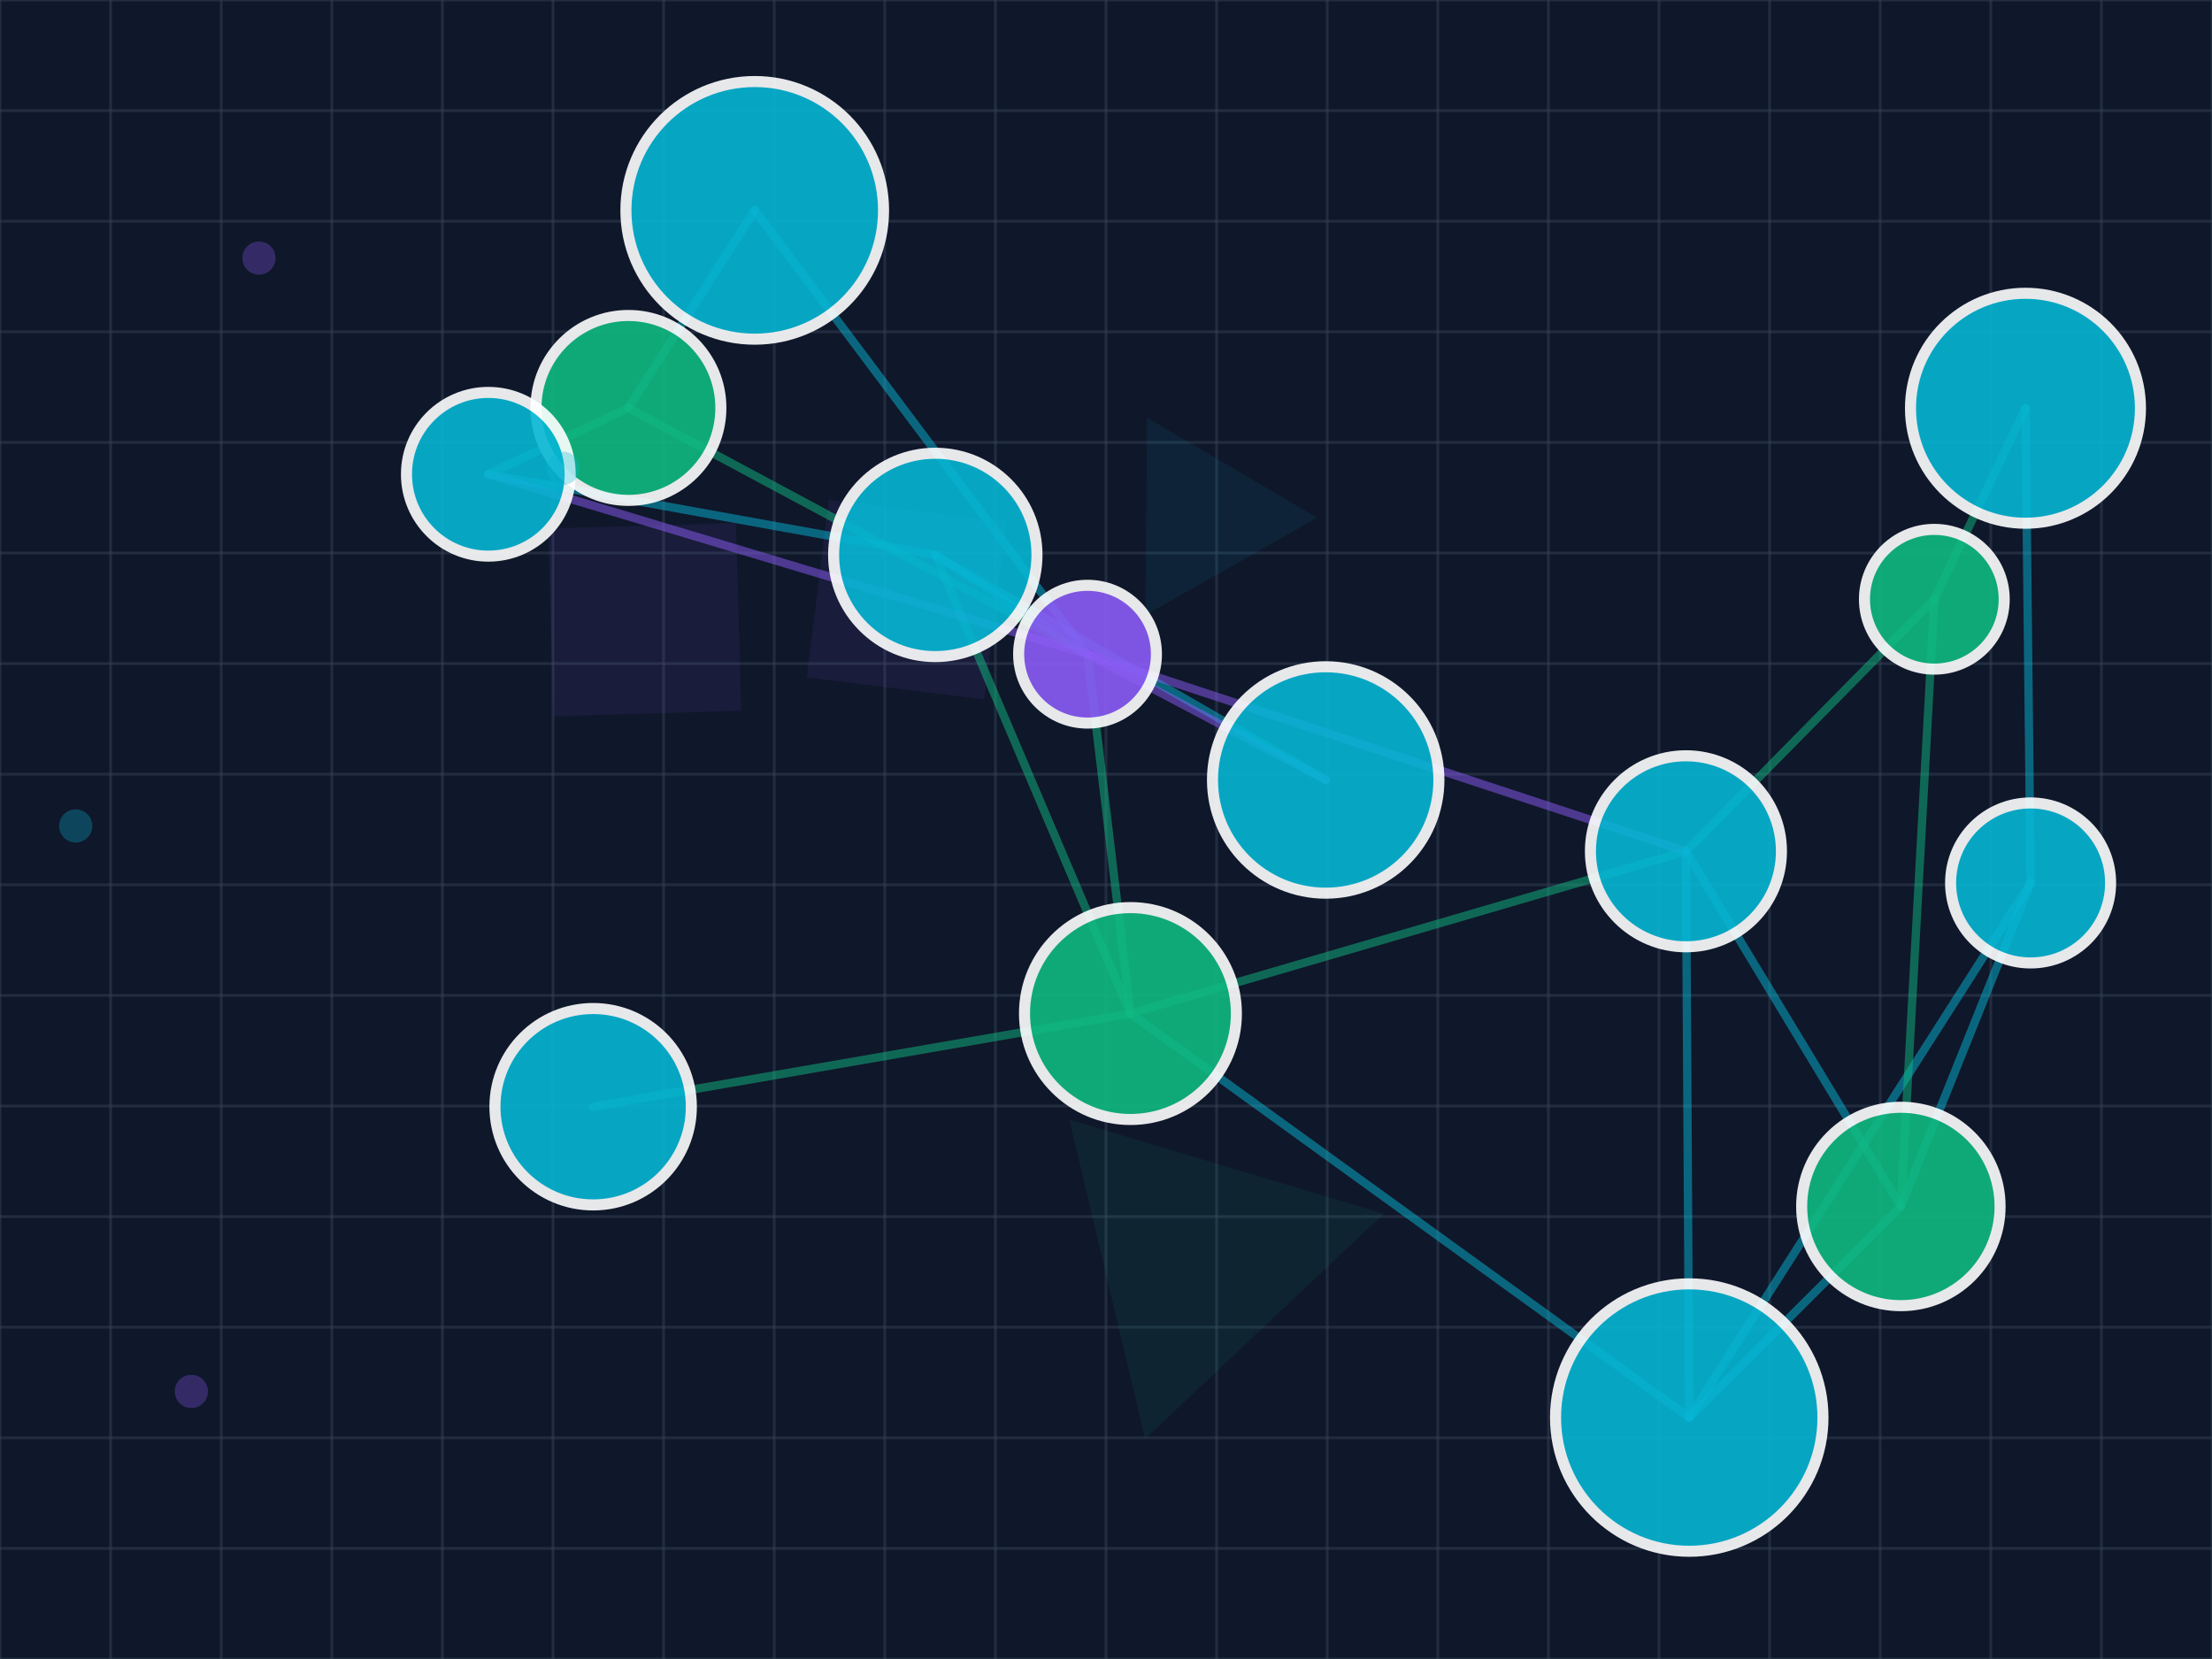
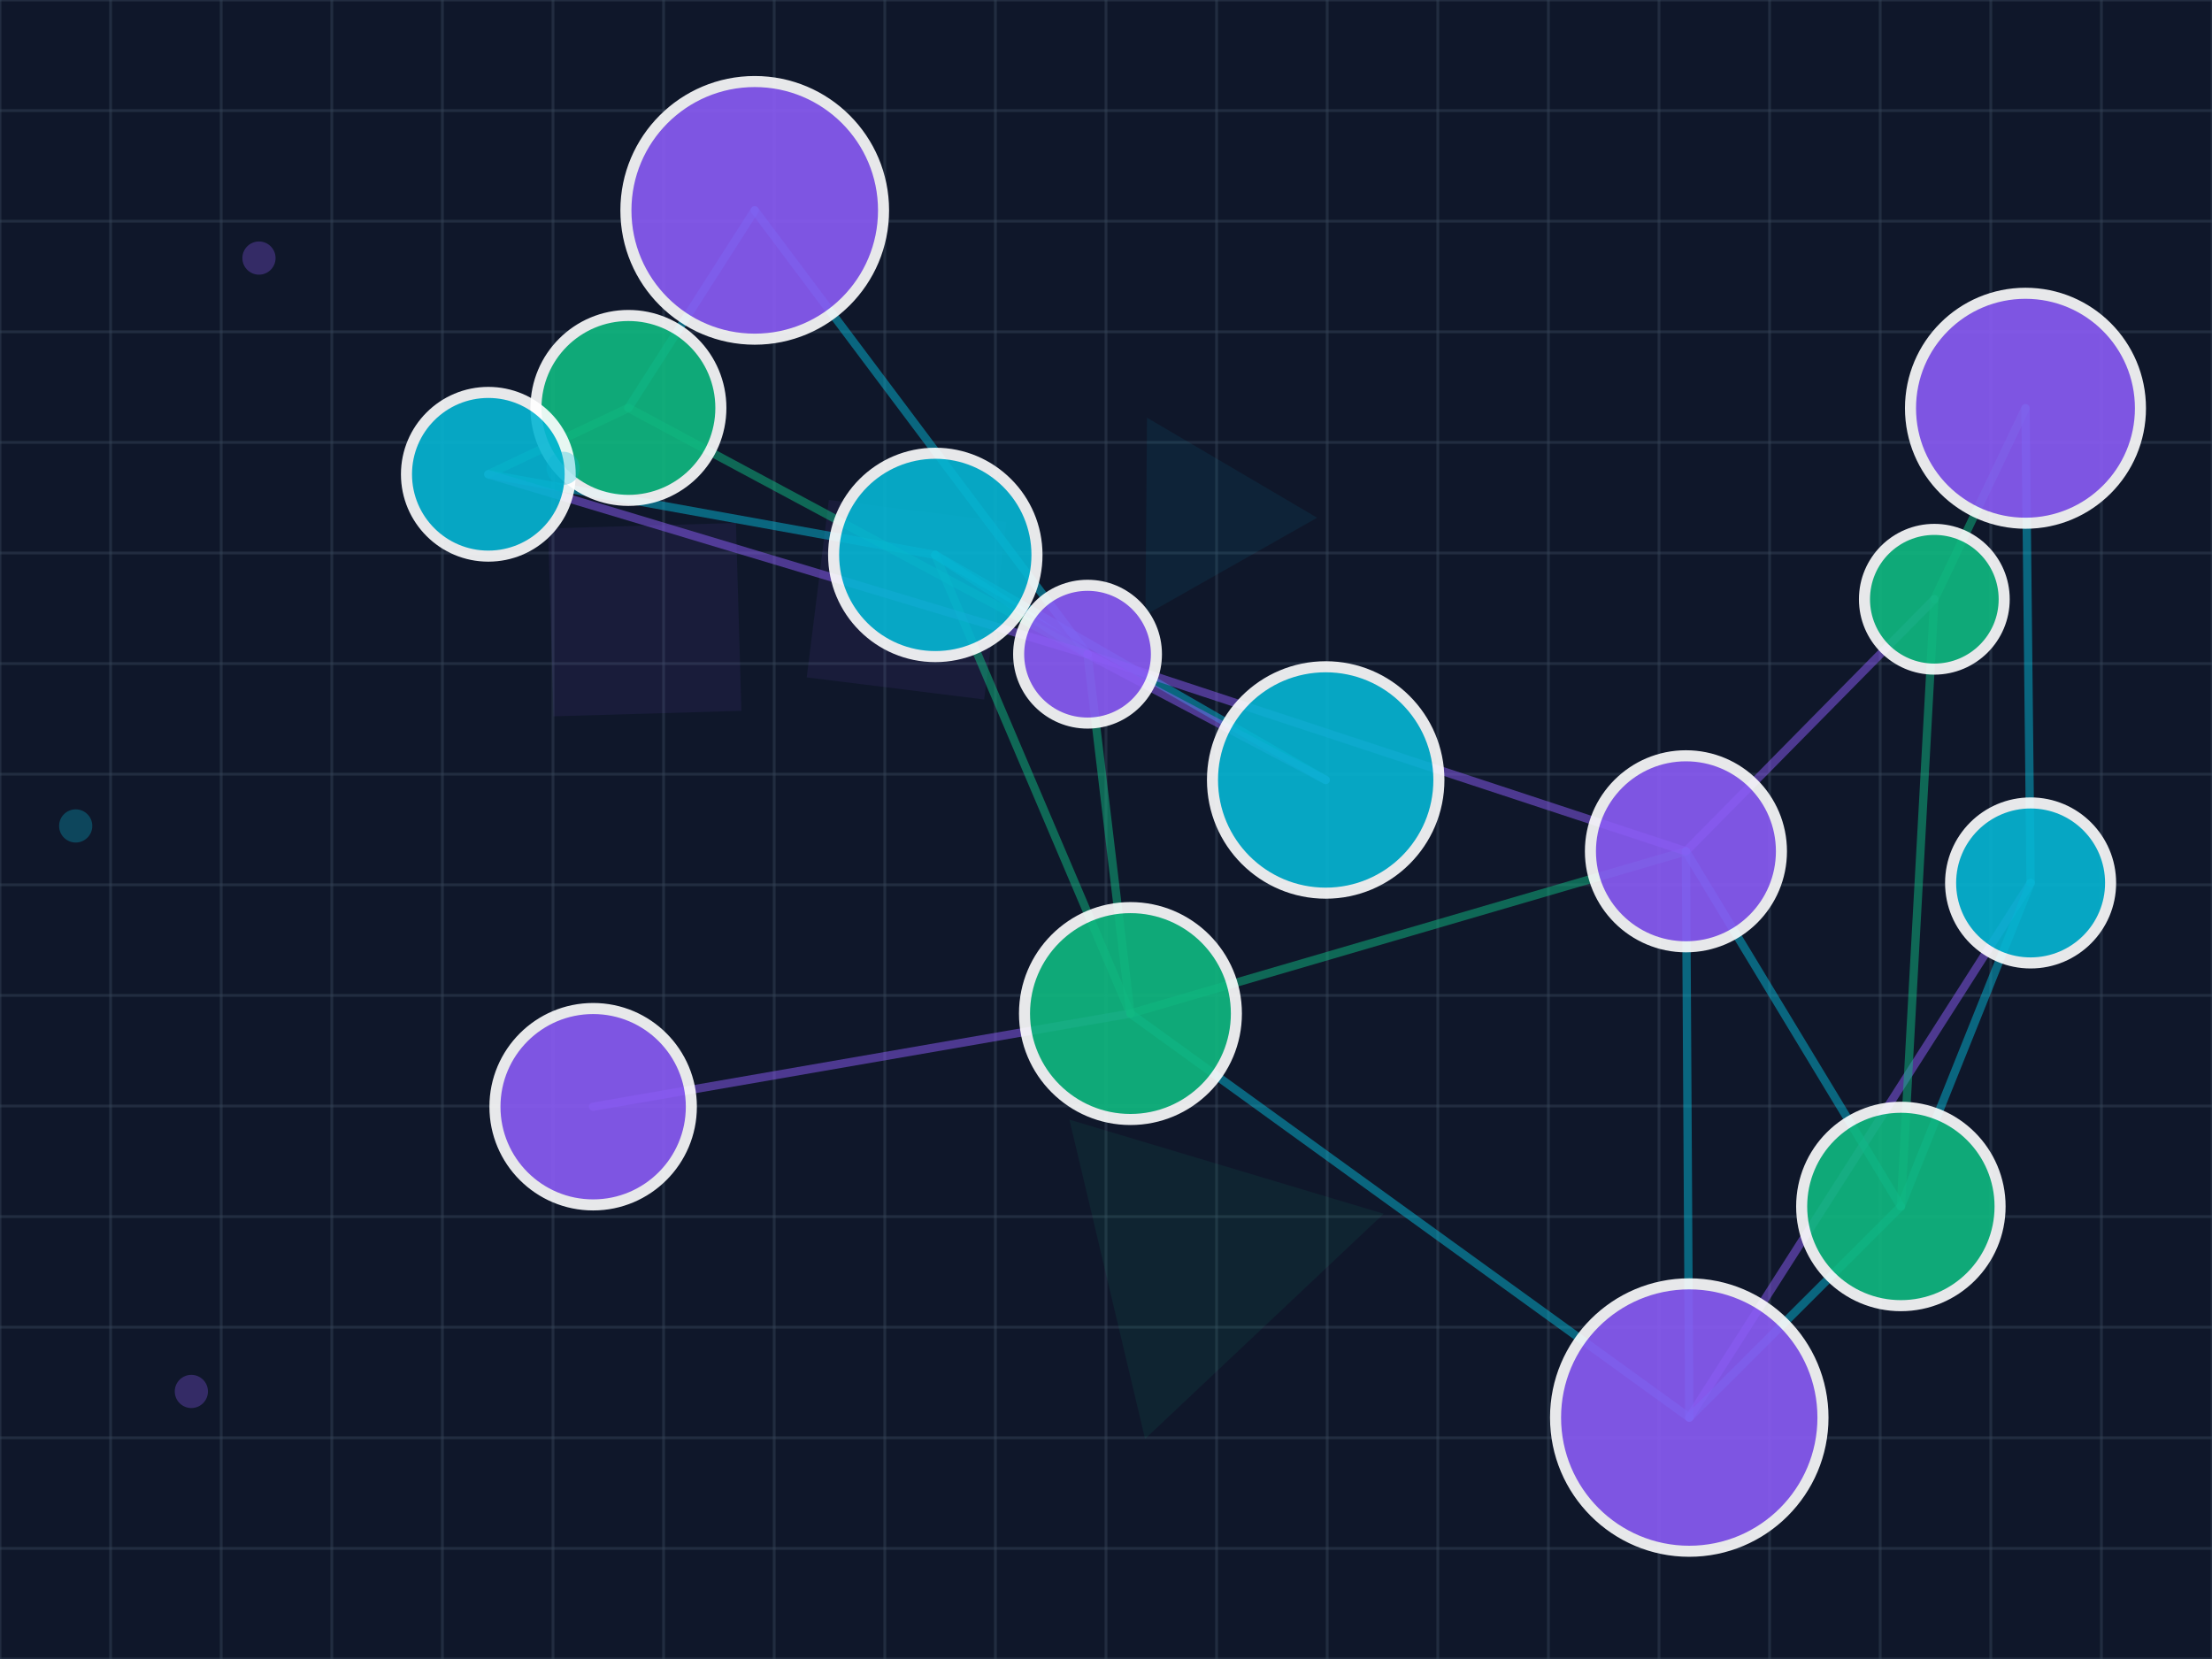
- <svg xmlns="http://www.w3.org/2000/svg" viewBox="0 0 800 600" width="800" height="600" role="img" aria-label="Automatonic AI Geometric Illustration">
-   <rect width="800" height="600" fill="#0F172A" />
+ <svg xmlns="http://www.w3.org/2000/svg" viewBox="0 0 800 600" width="800" height="600" role="img" aria-label="Automatonic AI Geometric Illustration" version="1.1" id="svg79">
+   <defs id="defs79" />
+   <rect width="800" height="600" fill="#0F172A" id="rect1" />
  <g id="grid-pattern">
-     <line x1="0" y1="0" x2="0" y2="600" stroke="#334155" stroke-width="1" opacity="0.5" />
-     <line x1="40" y1="0" x2="40" y2="600" stroke="#334155" stroke-width="1" opacity="0.5" />
-     <line x1="80" y1="0" x2="80" y2="600" stroke="#334155" stroke-width="1" opacity="0.5" />
-     <line x1="120" y1="0" x2="120" y2="600" stroke="#334155" stroke-width="1" opacity="0.5" />
-     <line x1="160" y1="0" x2="160" y2="600" stroke="#334155" stroke-width="1" opacity="0.5" />
-     <line x1="200" y1="0" x2="200" y2="600" stroke="#334155" stroke-width="1" opacity="0.5" />
-     <line x1="240" y1="0" x2="240" y2="600" stroke="#334155" stroke-width="1" opacity="0.5" />
-     <line x1="280" y1="0" x2="280" y2="600" stroke="#334155" stroke-width="1" opacity="0.5" />
-     <line x1="320" y1="0" x2="320" y2="600" stroke="#334155" stroke-width="1" opacity="0.5" />
-     <line x1="360" y1="0" x2="360" y2="600" stroke="#334155" stroke-width="1" opacity="0.5" />
-     <line x1="400" y1="0" x2="400" y2="600" stroke="#334155" stroke-width="1" opacity="0.5" />
-     <line x1="440" y1="0" x2="440" y2="600" stroke="#334155" stroke-width="1" opacity="0.5" />
-     <line x1="480" y1="0" x2="480" y2="600" stroke="#334155" stroke-width="1" opacity="0.5" />
-     <line x1="520" y1="0" x2="520" y2="600" stroke="#334155" stroke-width="1" opacity="0.5" />
-     <line x1="560" y1="0" x2="560" y2="600" stroke="#334155" stroke-width="1" opacity="0.5" />
-     <line x1="600" y1="0" x2="600" y2="600" stroke="#334155" stroke-width="1" opacity="0.5" />
-     <line x1="640" y1="0" x2="640" y2="600" stroke="#334155" stroke-width="1" opacity="0.5" />
-     <line x1="680" y1="0" x2="680" y2="600" stroke="#334155" stroke-width="1" opacity="0.5" />
-     <line x1="720" y1="0" x2="720" y2="600" stroke="#334155" stroke-width="1" opacity="0.5" />
-     <line x1="760" y1="0" x2="760" y2="600" stroke="#334155" stroke-width="1" opacity="0.5" />
-     <line x1="800" y1="0" x2="800" y2="600" stroke="#334155" stroke-width="1" opacity="0.5" />
-     <line x1="0" y1="0" x2="800" y2="0" stroke="#334155" stroke-width="1" opacity="0.5" />
-     <line x1="0" y1="40" x2="800" y2="40" stroke="#334155" stroke-width="1" opacity="0.5" />
-     <line x1="0" y1="80" x2="800" y2="80" stroke="#334155" stroke-width="1" opacity="0.5" />
-     <line x1="0" y1="120" x2="800" y2="120" stroke="#334155" stroke-width="1" opacity="0.5" />
-     <line x1="0" y1="160" x2="800" y2="160" stroke="#334155" stroke-width="1" opacity="0.5" />
-     <line x1="0" y1="200" x2="800" y2="200" stroke="#334155" stroke-width="1" opacity="0.5" />
-     <line x1="0" y1="240" x2="800" y2="240" stroke="#334155" stroke-width="1" opacity="0.5" />
-     <line x1="0" y1="280" x2="800" y2="280" stroke="#334155" stroke-width="1" opacity="0.5" />
-     <line x1="0" y1="320" x2="800" y2="320" stroke="#334155" stroke-width="1" opacity="0.5" />
-     <line x1="0" y1="360" x2="800" y2="360" stroke="#334155" stroke-width="1" opacity="0.5" />
-     <line x1="0" y1="400" x2="800" y2="400" stroke="#334155" stroke-width="1" opacity="0.5" />
-     <line x1="0" y1="440" x2="800" y2="440" stroke="#334155" stroke-width="1" opacity="0.5" />
-     <line x1="0" y1="480" x2="800" y2="480" stroke="#334155" stroke-width="1" opacity="0.5" />
-     <line x1="0" y1="520" x2="800" y2="520" stroke="#334155" stroke-width="1" opacity="0.5" />
-     <line x1="0" y1="560" x2="800" y2="560" stroke="#334155" stroke-width="1" opacity="0.5" />
-     <line x1="0" y1="600" x2="800" y2="600" stroke="#334155" stroke-width="1" opacity="0.5" />
+     <line x1="0" y1="0" x2="0" y2="600" stroke="#334155" stroke-width="1" opacity="0.5" id="line1" />
+     <line x1="40" y1="0" x2="40" y2="600" stroke="#334155" stroke-width="1" opacity="0.5" id="line2" />
+     <line x1="80" y1="0" x2="80" y2="600" stroke="#334155" stroke-width="1" opacity="0.5" id="line3" />
+     <line x1="120" y1="0" x2="120" y2="600" stroke="#334155" stroke-width="1" opacity="0.5" id="line4" />
+     <line x1="160" y1="0" x2="160" y2="600" stroke="#334155" stroke-width="1" opacity="0.5" id="line5" />
+     <line x1="200" y1="0" x2="200" y2="600" stroke="#334155" stroke-width="1" opacity="0.5" id="line6" />
+     <line x1="240" y1="0" x2="240" y2="600" stroke="#334155" stroke-width="1" opacity="0.5" id="line7" />
+     <line x1="280" y1="0" x2="280" y2="600" stroke="#334155" stroke-width="1" opacity="0.5" id="line8" />
+     <line x1="320" y1="0" x2="320" y2="600" stroke="#334155" stroke-width="1" opacity="0.5" id="line9" />
+     <line x1="360" y1="0" x2="360" y2="600" stroke="#334155" stroke-width="1" opacity="0.5" id="line10" />
+     <line x1="400" y1="0" x2="400" y2="600" stroke="#334155" stroke-width="1" opacity="0.5" id="line11" />
+     <line x1="440" y1="0" x2="440" y2="600" stroke="#334155" stroke-width="1" opacity="0.5" id="line12" />
+     <line x1="480" y1="0" x2="480" y2="600" stroke="#334155" stroke-width="1" opacity="0.5" id="line13" />
+     <line x1="520" y1="0" x2="520" y2="600" stroke="#334155" stroke-width="1" opacity="0.5" id="line14" />
+     <line x1="560" y1="0" x2="560" y2="600" stroke="#334155" stroke-width="1" opacity="0.5" id="line15" />
+     <line x1="600" y1="0" x2="600" y2="600" stroke="#334155" stroke-width="1" opacity="0.5" id="line16" />
+     <line x1="640" y1="0" x2="640" y2="600" stroke="#334155" stroke-width="1" opacity="0.5" id="line17" />
+     <line x1="680" y1="0" x2="680" y2="600" stroke="#334155" stroke-width="1" opacity="0.5" id="line18" />
+     <line x1="720" y1="0" x2="720" y2="600" stroke="#334155" stroke-width="1" opacity="0.5" id="line19" />
+     <line x1="760" y1="0" x2="760" y2="600" stroke="#334155" stroke-width="1" opacity="0.5" id="line20" />
+     <line x1="800" y1="0" x2="800" y2="600" stroke="#334155" stroke-width="1" opacity="0.5" id="line21" />
+     <line x1="0" y1="0" x2="800" y2="0" stroke="#334155" stroke-width="1" opacity="0.5" id="line22" />
+     <line x1="0" y1="40" x2="800" y2="40" stroke="#334155" stroke-width="1" opacity="0.5" id="line23" />
+     <line x1="0" y1="80" x2="800" y2="80" stroke="#334155" stroke-width="1" opacity="0.5" id="line24" />
+     <line x1="0" y1="120" x2="800" y2="120" stroke="#334155" stroke-width="1" opacity="0.5" id="line25" />
+     <line x1="0" y1="160" x2="800" y2="160" stroke="#334155" stroke-width="1" opacity="0.5" id="line26" />
+     <line x1="0" y1="200" x2="800" y2="200" stroke="#334155" stroke-width="1" opacity="0.5" id="line27" />
+     <line x1="0" y1="240" x2="800" y2="240" stroke="#334155" stroke-width="1" opacity="0.5" id="line28" />
+     <line x1="0" y1="280" x2="800" y2="280" stroke="#334155" stroke-width="1" opacity="0.5" id="line29" />
+     <line x1="0" y1="320" x2="800" y2="320" stroke="#334155" stroke-width="1" opacity="0.5" id="line30" />
+     <line x1="0" y1="360" x2="800" y2="360" stroke="#334155" stroke-width="1" opacity="0.5" id="line31" />
+     <line x1="0" y1="400" x2="800" y2="400" stroke="#334155" stroke-width="1" opacity="0.5" id="line32" />
+     <line x1="0" y1="440" x2="800" y2="440" stroke="#334155" stroke-width="1" opacity="0.5" id="line33" />
+     <line x1="0" y1="480" x2="800" y2="480" stroke="#334155" stroke-width="1" opacity="0.5" id="line34" />
+     <line x1="0" y1="520" x2="800" y2="520" stroke="#334155" stroke-width="1" opacity="0.5" id="line35" />
+     <line x1="0" y1="560" x2="800" y2="560" stroke="#334155" stroke-width="1" opacity="0.5" id="line36" />
+     <line x1="0" y1="600" x2="800" y2="600" stroke="#334155" stroke-width="1" opacity="0.5" id="line37" />
  </g>
  <g id="background-shapes">
-     <rect x="199.188" y="190.116" width="67.974" height="67.974" fill="#8B5CF6" opacity="0.08" transform="rotate(-1.668596 233.1745 224.1025)" />
-     <rect x="295.52" y="184.567" width="64.663" height="64.663" fill="#8B5CF6" opacity="0.08" transform="rotate(7.105195 327.8517 216.8979)" />
-     <path d="M 414.265,222.432 L 476.354,187.24 L 414.832,151.066 Z" fill="#06B6D4" opacity="0.08" />
-     <path d="M 414.13,520.403 L 500.447,438.967 L 386.763,404.932 Z" fill="#10B981" opacity="0.08" />
+     <rect x="199.188" y="190.116" width="67.974" height="67.974" fill="#8B5CF6" opacity="0.08" transform="rotate(-1.668596 233.1745 224.1025)" id="rect37" />
+     <rect x="295.52" y="184.567" width="64.663" height="64.663" fill="#8B5CF6" opacity="0.08" transform="rotate(7.105195 327.8517 216.8979)" id="rect38" />
+     <path d="M 414.265,222.432 L 476.354,187.24 L 414.832,151.066 Z" fill="#06B6D4" opacity="0.08" id="path38" />
+     <path d="M 414.13,520.403 L 500.447,438.967 L 386.763,404.932 Z" fill="#10B981" opacity="0.08" id="path39" />
  </g>
  <g id="graph-edges">
-     <line x1="272.958" y1="76.078" x2="227.275" y2="147.535" stroke="#06B6D4" stroke-width="3" opacity="0.5" stroke-linecap="round" />
-     <line x1="272.958" y1="76.078" x2="393.322" y2="236.597" stroke="#06B6D4" stroke-width="3" opacity="0.5" stroke-linecap="round" />
-     <line x1="610.941" y1="512.679" x2="408.841" y2="366.564" stroke="#06B6D4" stroke-width="3" opacity="0.5" stroke-linecap="round" />
-     <line x1="610.941" y1="512.679" x2="734.395" y2="319.329" stroke="#06B6D4" stroke-width="3" opacity="0.5" stroke-linecap="round" />
-     <line x1="610.941" y1="512.679" x2="609.74" y2="307.881" stroke="#06B6D4" stroke-width="3" opacity="0.5" stroke-linecap="round" />
-     <line x1="610.941" y1="512.679" x2="687.475" y2="436.333" stroke="#06B6D4" stroke-width="3" opacity="0.5" stroke-linecap="round" />
-     <line x1="408.841" y1="366.564" x2="338.264" y2="200.695" stroke="#10B981" stroke-width="3" opacity="0.5" stroke-linecap="round" />
-     <line x1="408.841" y1="366.564" x2="214.519" y2="400.259" stroke="#10B981" stroke-width="3" opacity="0.5" stroke-linecap="round" />
-     <line x1="408.841" y1="366.564" x2="393.322" y2="236.597" stroke="#10B981" stroke-width="3" opacity="0.5" stroke-linecap="round" />
-     <line x1="408.841" y1="366.564" x2="609.74" y2="307.881" stroke="#10B981" stroke-width="3" opacity="0.5" stroke-linecap="round" />
-     <line x1="338.264" y1="200.695" x2="393.322" y2="236.597" stroke="#06B6D4" stroke-width="3" opacity="0.5" stroke-linecap="round" />
-     <line x1="338.264" y1="200.695" x2="479.453" y2="282.086" stroke="#06B6D4" stroke-width="3" opacity="0.5" stroke-linecap="round" />
-     <line x1="338.264" y1="200.695" x2="176.613" y2="171.527" stroke="#06B6D4" stroke-width="3" opacity="0.5" stroke-linecap="round" />
-     <line x1="734.395" y1="319.329" x2="732.541" y2="147.65" stroke="#06B6D4" stroke-width="3" opacity="0.5" stroke-linecap="round" />
-     <line x1="734.395" y1="319.329" x2="687.475" y2="436.333" stroke="#06B6D4" stroke-width="3" opacity="0.5" stroke-linecap="round" />
-     <line x1="227.275" y1="147.535" x2="393.322" y2="236.597" stroke="#10B981" stroke-width="3" opacity="0.5" stroke-linecap="round" />
-     <line x1="227.275" y1="147.535" x2="176.613" y2="171.527" stroke="#10B981" stroke-width="3" opacity="0.5" stroke-linecap="round" />
-     <line x1="699.578" y1="216.728" x2="732.541" y2="147.65" stroke="#10B981" stroke-width="3" opacity="0.5" stroke-linecap="round" />
-     <line x1="699.578" y1="216.728" x2="609.74" y2="307.881" stroke="#10B981" stroke-width="3" opacity="0.5" stroke-linecap="round" />
-     <line x1="699.578" y1="216.728" x2="687.475" y2="436.333" stroke="#10B981" stroke-width="3" opacity="0.5" stroke-linecap="round" />
-     <line x1="393.322" y1="236.597" x2="479.453" y2="282.086" stroke="#8B5CF6" stroke-width="3" opacity="0.5" stroke-linecap="round" />
-     <line x1="393.322" y1="236.597" x2="176.613" y2="171.527" stroke="#8B5CF6" stroke-width="3" opacity="0.5" stroke-linecap="round" />
-     <line x1="393.322" y1="236.597" x2="609.74" y2="307.881" stroke="#8B5CF6" stroke-width="3" opacity="0.5" stroke-linecap="round" />
-     <line x1="609.74" y1="307.881" x2="687.475" y2="436.333" stroke="#06B6D4" stroke-width="3" opacity="0.5" stroke-linecap="round" />
+     <line x1="272.958" y1="76.078" x2="227.275" y2="147.535" stroke="#06B6D4" stroke-width="3" opacity="0.5" stroke-linecap="round" id="line39" />
+     <line x1="272.958" y1="76.078" x2="393.322" y2="236.597" stroke="#06B6D4" stroke-width="3" opacity="0.5" stroke-linecap="round" id="line40" />
+     <line x1="610.941" y1="512.679" x2="408.841" y2="366.564" stroke="#06B6D4" stroke-width="3" opacity="0.5" stroke-linecap="round" id="line41" />
+     <line x1="610.941" y1="512.679" x2="734.395" y2="319.329" stroke="#06B6D4" stroke-width="3" opacity="0.5" stroke-linecap="round" id="line42" style="stroke:#8b5cf6;stroke-opacity:1" />
+     <line x1="610.941" y1="512.679" x2="609.74" y2="307.881" stroke="#06B6D4" stroke-width="3" opacity="0.5" stroke-linecap="round" id="line43" />
+     <line x1="610.941" y1="512.679" x2="687.475" y2="436.333" stroke="#06B6D4" stroke-width="3" opacity="0.5" stroke-linecap="round" id="line44" />
+     <line x1="408.841" y1="366.564" x2="338.264" y2="200.695" stroke="#10B981" stroke-width="3" opacity="0.5" stroke-linecap="round" id="line45" />
+     <line x1="408.841" y1="366.564" x2="214.519" y2="400.259" stroke="#10B981" stroke-width="3" opacity="0.5" stroke-linecap="round" id="line46" style="stroke:#8b5cf6;stroke-opacity:1" />
+     <line x1="408.841" y1="366.564" x2="393.322" y2="236.597" stroke="#10B981" stroke-width="3" opacity="0.5" stroke-linecap="round" id="line47" />
+     <line x1="408.841" y1="366.564" x2="609.74" y2="307.881" stroke="#10B981" stroke-width="3" opacity="0.5" stroke-linecap="round" id="line48" />
+     <line x1="338.264" y1="200.695" x2="393.322" y2="236.597" stroke="#06B6D4" stroke-width="3" opacity="0.5" stroke-linecap="round" id="line49" />
+     <line x1="338.264" y1="200.695" x2="479.453" y2="282.086" stroke="#06B6D4" stroke-width="3" opacity="0.5" stroke-linecap="round" id="line50" />
+     <line x1="338.264" y1="200.695" x2="176.613" y2="171.527" stroke="#06B6D4" stroke-width="3" opacity="0.5" stroke-linecap="round" id="line51" />
+     <line x1="734.395" y1="319.329" x2="732.541" y2="147.65" stroke="#06B6D4" stroke-width="3" opacity="0.5" stroke-linecap="round" id="line52" />
+     <line x1="734.395" y1="319.329" x2="687.475" y2="436.333" stroke="#06B6D4" stroke-width="3" opacity="0.5" stroke-linecap="round" id="line53" />
+     <line x1="227.275" y1="147.535" x2="393.322" y2="236.597" stroke="#10B981" stroke-width="3" opacity="0.5" stroke-linecap="round" id="line54" />
+     <line x1="227.275" y1="147.535" x2="176.613" y2="171.527" stroke="#10B981" stroke-width="3" opacity="0.5" stroke-linecap="round" id="line55" />
+     <line x1="699.578" y1="216.728" x2="732.541" y2="147.65" stroke="#10B981" stroke-width="3" opacity="0.5" stroke-linecap="round" id="line56" />
+     <line x1="699.578" y1="216.728" x2="609.74" y2="307.881" stroke="#10B981" stroke-width="3" opacity="0.5" stroke-linecap="round" id="line57" style="stroke:#8b5cf6;stroke-opacity:1" />
+     <line x1="699.578" y1="216.728" x2="687.475" y2="436.333" stroke="#10B981" stroke-width="3" opacity="0.5" stroke-linecap="round" id="line58" />
+     <line x1="393.322" y1="236.597" x2="479.453" y2="282.086" stroke="#8B5CF6" stroke-width="3" opacity="0.5" stroke-linecap="round" id="line59" />
+     <line x1="393.322" y1="236.597" x2="176.613" y2="171.527" stroke="#8B5CF6" stroke-width="3" opacity="0.5" stroke-linecap="round" id="line60" />
+     <line x1="393.322" y1="236.597" x2="609.74" y2="307.881" stroke="#8B5CF6" stroke-width="3" opacity="0.5" stroke-linecap="round" id="line61" />
+     <line x1="609.74" y1="307.881" x2="687.475" y2="436.333" stroke="#06B6D4" stroke-width="3" opacity="0.5" stroke-linecap="round" id="line62" />
  </g>
  <g id="graph-nodes">
-     <circle cx="272.958" cy="76.078" r="46.591" fill="#06B6D4" opacity="0.9" stroke="#FFFFFF" stroke-width="4" />
-     <circle cx="610.941" cy="512.679" r="48.359" fill="#06B6D4" opacity="0.9" stroke="#FFFFFF" stroke-width="4" />
-     <circle cx="408.841" cy="366.564" r="38.317" fill="#10B981" opacity="0.9" stroke="#FFFFFF" stroke-width="4" />
-     <circle cx="338.264" cy="200.695" r="36.773" fill="#06B6D4" opacity="0.9" stroke="#FFFFFF" stroke-width="4" />
-     <circle cx="214.519" cy="400.259" r="35.517" fill="#06B6D4" opacity="0.9" stroke="#FFFFFF" stroke-width="4" />
-     <circle cx="734.395" cy="319.329" r="28.932" fill="#06B6D4" opacity="0.9" stroke="#FFFFFF" stroke-width="4" />
-     <circle cx="227.275" cy="147.535" r="33.437" fill="#10B981" opacity="0.9" stroke="#FFFFFF" stroke-width="4" />
-     <circle cx="699.578" cy="216.728" r="25.267" fill="#10B981" opacity="0.9" stroke="#FFFFFF" stroke-width="4" />
-     <circle cx="732.541" cy="147.65" r="41.583" fill="#06B6D4" opacity="0.9" stroke="#FFFFFF" stroke-width="4" />
-     <circle cx="393.322" cy="236.597" r="24.916" fill="#8B5CF6" opacity="0.9" stroke="#FFFFFF" stroke-width="4" />
-     <circle cx="479.453" cy="282.086" r="40.943" fill="#06B6D4" opacity="0.9" stroke="#FFFFFF" stroke-width="4" />
-     <circle cx="176.613" cy="171.527" r="29.605" fill="#06B6D4" opacity="0.9" stroke="#FFFFFF" stroke-width="4" />
-     <circle cx="609.74" cy="307.881" r="34.542" fill="#06B6D4" opacity="0.9" stroke="#FFFFFF" stroke-width="4" />
-     <circle cx="687.475" cy="436.333" r="35.879" fill="#10B981" opacity="0.9" stroke="#FFFFFF" stroke-width="4" />
+     <circle cx="272.958" cy="76.078" r="46.591" fill="#06B6D4" opacity="0.9" stroke="#FFFFFF" stroke-width="4" id="circle62" style="fill:#8b5cf6;fill-opacity:1" />
+     <circle cx="610.941" cy="512.679" r="48.359" fill="#06B6D4" opacity="0.9" stroke="#FFFFFF" stroke-width="4" id="circle63" style="fill:#8b5cf6;fill-opacity:1" />
+     <circle cx="408.841" cy="366.564" r="38.317" fill="#10B981" opacity="0.9" stroke="#FFFFFF" stroke-width="4" id="circle64" />
+     <circle cx="338.264" cy="200.695" r="36.773" fill="#06B6D4" opacity="0.9" stroke="#FFFFFF" stroke-width="4" id="circle65" />
+     <circle cx="214.519" cy="400.259" r="35.517" fill="#06B6D4" opacity="0.9" stroke="#FFFFFF" stroke-width="4" id="circle66" style="fill:#8b5cf6;fill-opacity:1" />
+     <circle cx="734.395" cy="319.329" r="28.932" fill="#06B6D4" opacity="0.9" stroke="#FFFFFF" stroke-width="4" id="circle67" />
+     <circle cx="227.275" cy="147.535" r="33.437" fill="#10B981" opacity="0.9" stroke="#FFFFFF" stroke-width="4" id="circle68" />
+     <circle cx="699.578" cy="216.728" r="25.267" fill="#10B981" opacity="0.9" stroke="#FFFFFF" stroke-width="4" id="circle69" />
+     <circle cx="732.541" cy="147.65" r="41.583" fill="#06B6D4" opacity="0.9" stroke="#FFFFFF" stroke-width="4" id="circle70" style="fill:#8b5cf6;fill-opacity:1" />
+     <circle cx="393.322" cy="236.597" r="24.916" fill="#8B5CF6" opacity="0.9" stroke="#FFFFFF" stroke-width="4" id="circle71" />
+     <circle cx="479.453" cy="282.086" r="40.943" fill="#06B6D4" opacity="0.9" stroke="#FFFFFF" stroke-width="4" id="circle72" />
+     <circle cx="176.613" cy="171.527" r="29.605" fill="#06B6D4" opacity="0.9" stroke="#FFFFFF" stroke-width="4" id="circle73" />
+     <circle cx="609.74" cy="307.881" r="34.542" fill="#06B6D4" opacity="0.9" stroke="#FFFFFF" stroke-width="4" id="circle74" style="fill:#8b5cf6;fill-opacity:1" />
+     <circle cx="687.475" cy="436.333" r="35.879" fill="#10B981" opacity="0.9" stroke="#FFFFFF" stroke-width="4" id="circle75" />
  </g>
  <g id="accent-dots">
-     <circle cx="69.208" cy="503.236" r="6" fill="#8B5CF6" opacity="0.3" />
-     <circle cx="93.663" cy="93.336" r="6" fill="#8B5CF6" opacity="0.3" />
-     <circle cx="27.377" cy="298.714" r="6" fill="#06B6D4" opacity="0.3" />
-     <circle cx="203.683" cy="169.37" r="6" fill="#06B6D4" opacity="0.3" />
+     <circle cx="69.208" cy="503.236" r="6" fill="#8B5CF6" opacity="0.3" id="circle76" />
+     <circle cx="93.663" cy="93.336" r="6" fill="#8B5CF6" opacity="0.3" id="circle77" />
+     <circle cx="27.377" cy="298.714" r="6" fill="#06B6D4" opacity="0.3" id="circle78" />
+     <circle cx="203.683" cy="169.37" r="6" fill="#06B6D4" opacity="0.3" id="circle79" />
  </g>
</svg>
